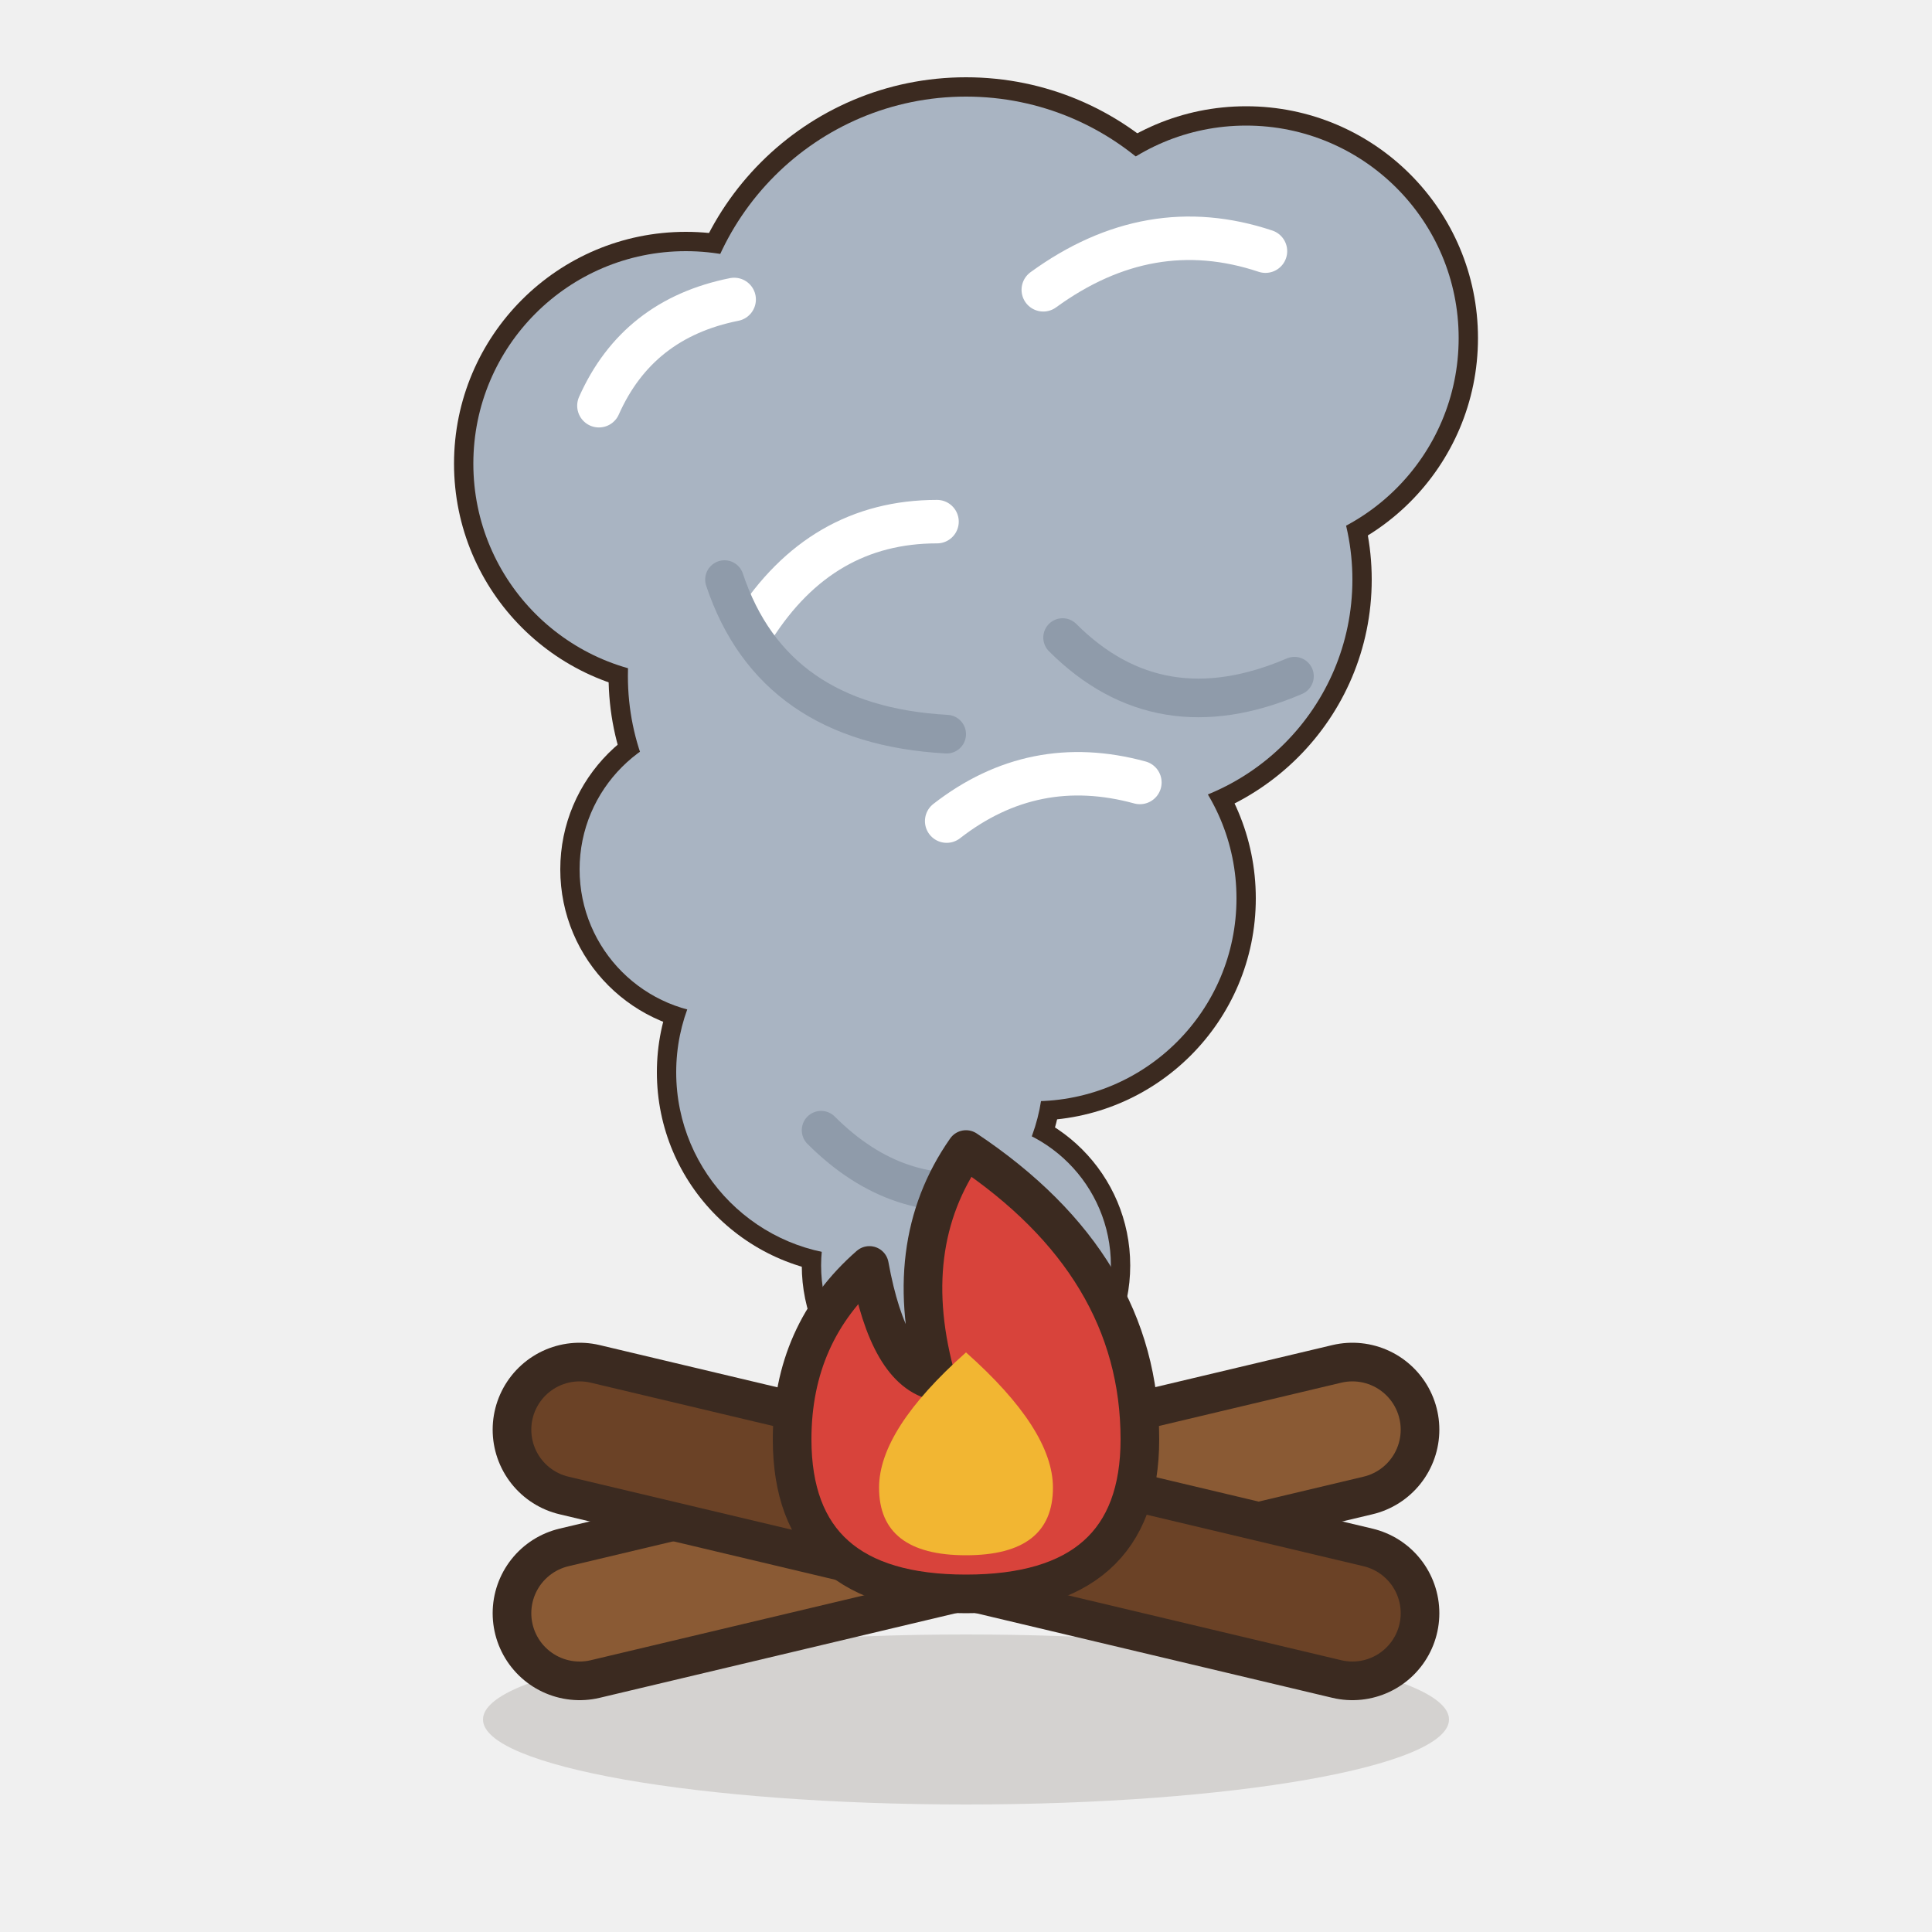
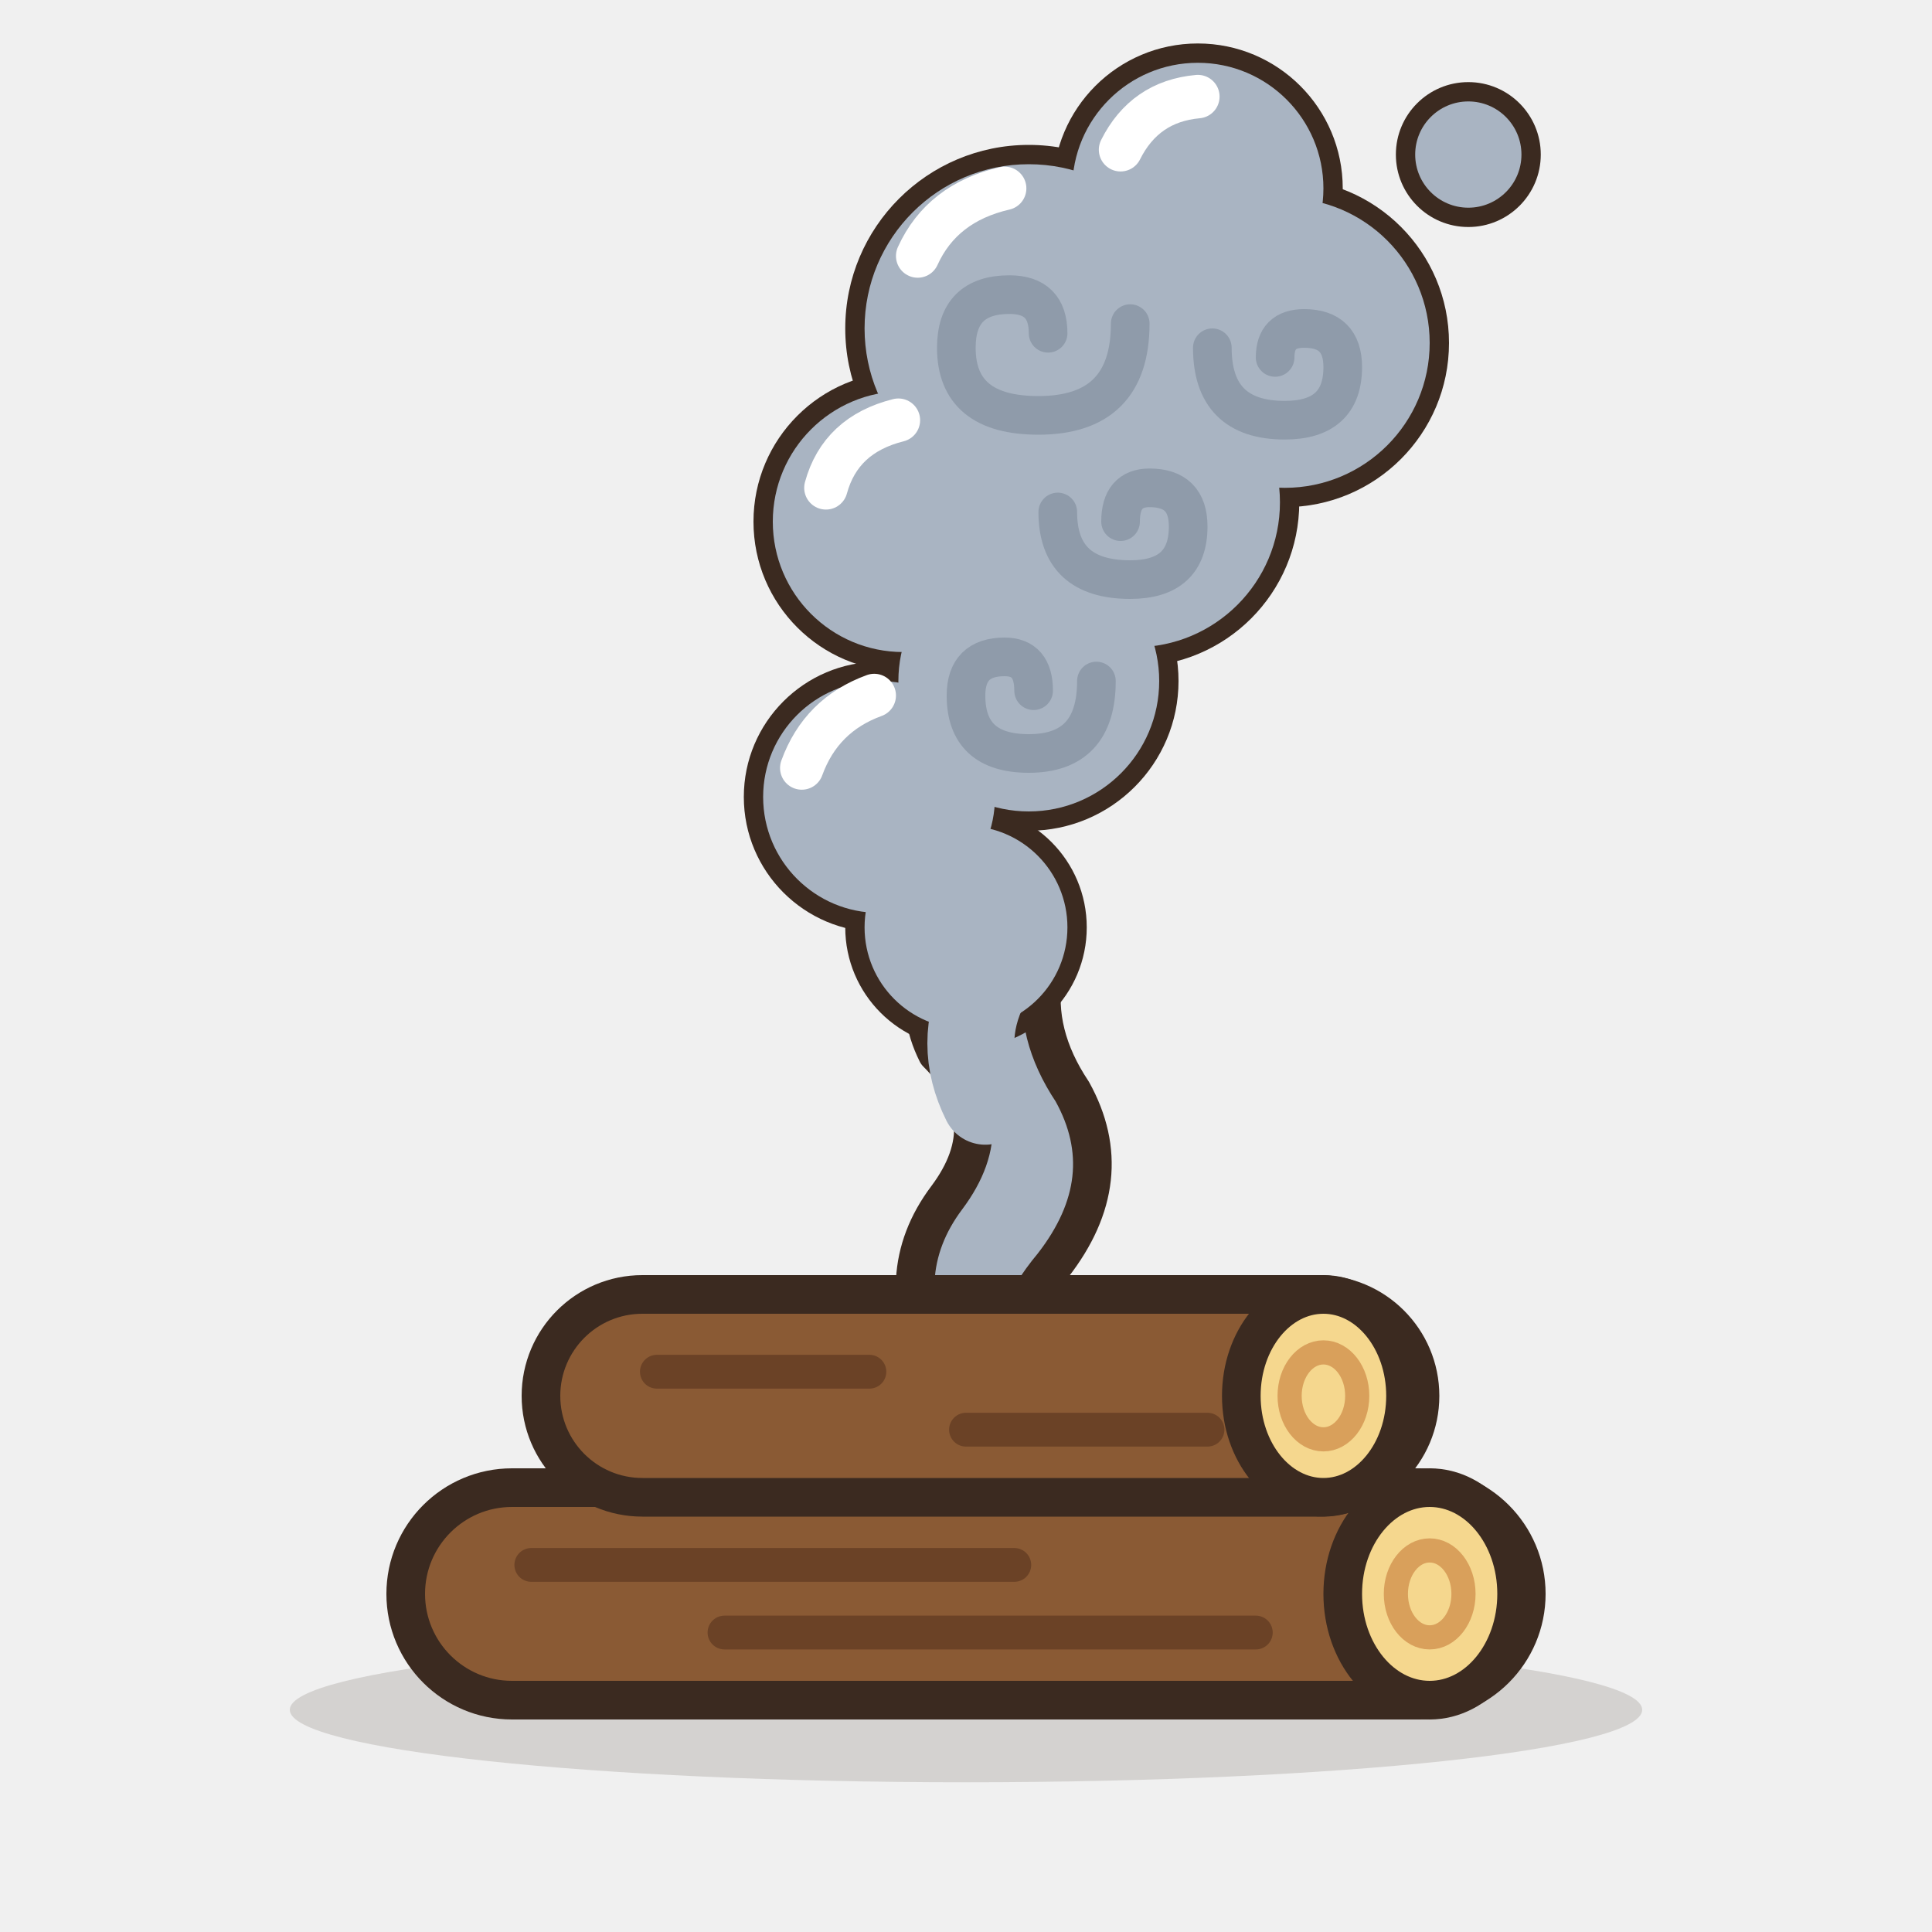
<svg xmlns="http://www.w3.org/2000/svg" viewBox="0 0 400 400" width="400" height="400">
-   <ellipse cx="200" cy="356" rx="100" ry="17.6" fill="#3B2A20" fill-opacity="0.15" />
-   <circle cx="200" cy="262" r="34" fill="#3B2A20" />
-   <circle cx="178" cy="222" r="42" fill="#3B2A20" />
-   <circle cx="214" cy="186" r="46" fill="#3B2A20" />
-   <circle cx="180" cy="140" r="54" fill="#3B2A20" />
-   <circle cx="232" cy="120" r="52" fill="#3B2A20" />
-   <circle cx="200" cy="76" r="60" fill="#3B2A20" />
-   <circle cx="142" cy="96" r="48" fill="#3B2A20" />
-   <circle cx="258" cy="70" r="48" fill="#3B2A20" />
-   <circle cx="150" cy="180" r="34" fill="#3B2A20" />
-   <circle cx="200" cy="262" r="30" fill="#A9B4C2" />
-   <circle cx="178" cy="222" r="38" fill="#A9B4C2" />
-   <circle cx="214" cy="186" r="42" fill="#A9B4C2" />
-   <circle cx="180" cy="140" r="50" fill="#A9B4C2" />
-   <circle cx="232" cy="120" r="48" fill="#A9B4C2" />
-   <circle cx="200" cy="76" r="56" fill="#A9B4C2" />
-   <circle cx="142" cy="96" r="44" fill="#A9B4C2" />
-   <circle cx="258" cy="70" r="44" fill="#A9B4C2" />
-   <circle cx="150" cy="180" r="30" fill="#A9B4C2" />
-   <path d="M156 130 Q170 108 194 108" fill="none" stroke="#FFFFFF" stroke-width="9" stroke-linecap="round" stroke-linejoin="round" />
-   <path d="M216 60 Q238 44 262 52" fill="none" stroke="#FFFFFF" stroke-width="9" stroke-linecap="round" stroke-linejoin="round" />
-   <path d="M196 170 Q214 156 236 162" fill="none" stroke="#FFFFFF" stroke-width="9" stroke-linecap="round" stroke-linejoin="round" />
-   <path d="M124 84 Q132 66 152 62" fill="none" stroke="#FFFFFF" stroke-width="9" stroke-linecap="round" stroke-linejoin="round" />
-   <path d="M150 120 Q160 150 196 152" fill="none" stroke="#8F9BAA" stroke-width="8" stroke-linecap="round" stroke-linejoin="round" />
-   <path d="M220 132 Q240 152 268 140" fill="none" stroke="#8F9BAA" stroke-width="8" stroke-linecap="round" stroke-linejoin="round" />
-   <path d="M170 234 Q186 250 206 246" fill="none" stroke="#8F9BAA" stroke-width="8" stroke-linecap="round" stroke-linejoin="round" />
-   <path d="M120 334 L280 296" fill="none" stroke="#3B2A20" stroke-width="36" stroke-linecap="round" stroke-linejoin="round" />
-   <path d="M120 334 L280 296" fill="none" stroke="#8A5A34" stroke-width="20" stroke-linecap="round" stroke-linejoin="round" />
-   <path d="M120 296 L280 334" fill="none" stroke="#3B2A20" stroke-width="36" stroke-linecap="round" stroke-linejoin="round" />
-   <path d="M120 296 L280 334" fill="none" stroke="#6B4226" stroke-width="20" stroke-linecap="round" stroke-linejoin="round" />
-   <path d="M200 238 Q236 262 236 298 Q236 330 200 330 Q164 330 164 298 Q164 276 180 262 Q184 284 194 286 Q186 258 200 238 Z" fill="#D8433B" stroke="#3B2A20" stroke-width="8" stroke-linejoin="round" stroke-linecap="round" />
-   <path d="M200 280 Q218 296 218 308 Q218 322 200 322 Q182 322 182 308 Q182 296 200 280 Z" fill="#F2B632" />
+   <ellipse cx="200" cy="354" rx="140" ry="15" fill="#3B2A20" fill-opacity="0.15" />
+   <path d="M194 284 Q184 264 196 248 Q208 232 194 218 Q190 210 192 202 L216 202 Q214 214 222 226 Q232 244 218 262 Q208 274 210 284 Z" fill="#A9B4C2" stroke="#3B2A20" stroke-width="8" stroke-linejoin="round" stroke-linecap="round" />
+   <rect x="84" y="308" width="232" height="44" rx="22" fill="#8A5A34" stroke="#3B2A20" stroke-width="8" stroke-linejoin="round" stroke-linecap="round" />
+   <path d="M110 324 L210 324" fill="none" stroke="#6B4226" stroke-width="7" stroke-linecap="round" stroke-linejoin="round" />
+   <path d="M150 338 L260 338" fill="none" stroke="#6B4226" stroke-width="7" stroke-linecap="round" stroke-linejoin="round" />
+   <ellipse cx="296" cy="330" rx="18" ry="22" fill="#F5D78E" stroke="#3B2A20" stroke-width="8" stroke-linejoin="round" stroke-linecap="round" />
+   <ellipse cx="296" cy="330" rx="7" ry="9" fill="none" stroke="#D9A05B" stroke-width="5" stroke-linejoin="round" stroke-linecap="round" />
+   <rect x="112" y="268" width="182" height="42" rx="21" fill="#8A5A34" stroke="#3B2A20" stroke-width="8" stroke-linejoin="round" stroke-linecap="round" />
+   <path d="M136 284 L180 284" fill="none" stroke="#6B4226" stroke-width="7" stroke-linecap="round" stroke-linejoin="round" />
+   <path d="M200 296 L250 296" fill="none" stroke="#6B4226" stroke-width="7" stroke-linecap="round" stroke-linejoin="round" />
+   <ellipse cx="274" cy="289" rx="17" ry="21" fill="#F5D78E" stroke="#3B2A20" stroke-width="8" stroke-linejoin="round" stroke-linecap="round" />
+   <ellipse cx="274" cy="289" rx="7" ry="9" fill="none" stroke="#D9A05B" stroke-width="5" stroke-linejoin="round" stroke-linecap="round" />
+   <circle cx="200" cy="192" r="25" fill="#3B2A20" />
+   <circle cx="182" cy="165" r="28" fill="#3B2A20" />
+   <circle cx="213" cy="141" r="31" fill="#3B2A20" />
+   <circle cx="187" cy="108" r="31" fill="#3B2A20" />
+   <circle cx="235" cy="104" r="34" fill="#3B2A20" />
+   <circle cx="213" cy="68" r="38" fill="#3B2A20" />
+   <circle cx="266" cy="71" r="34" fill="#3B2A20" />
+   <circle cx="248" cy="39" r="30" fill="#3B2A20" />
+   <circle cx="304" cy="32" r="15" fill="#3B2A20" />
+   <circle cx="200" cy="192" r="21" fill="#A9B4C2" />
+   <circle cx="182" cy="165" r="24" fill="#A9B4C2" />
+   <circle cx="213" cy="141" r="27" fill="#A9B4C2" />
+   <circle cx="187" cy="108" r="27" fill="#A9B4C2" />
+   <circle cx="235" cy="104" r="30" fill="#A9B4C2" />
+   <circle cx="213" cy="68" r="34" fill="#A9B4C2" />
+   <circle cx="266" cy="71" r="30" fill="#A9B4C2" />
+   <circle cx="248" cy="39" r="26" fill="#A9B4C2" />
+   <circle cx="304" cy="32" r="11" fill="#A9B4C2" />
+   <path d="M204 228 Q198 216 204 204" fill="none" stroke="#A9B4C2" stroke-width="18" stroke-linecap="round" stroke-linejoin="round" />
+   <path d="M214 143 Q214 136 208 136 Q200 136 200 144 Q200 156 213 156 Q227 156 227 141" fill="none" stroke="#8F9BAA" stroke-width="8" stroke-linecap="round" stroke-linejoin="round" />
+   <path d="M232 108 Q232 101 238 101 Q246 101 246 109 Q246 120 234 120 Q219 120 219 106" fill="none" stroke="#8F9BAA" stroke-width="8" stroke-linecap="round" stroke-linejoin="round" />
+   <path d="M217 69 Q217 61 209 61 Q198 61 198 72 Q198 86 215 86 Q234 86 234 67" fill="none" stroke="#8F9BAA" stroke-width="8" stroke-linecap="round" stroke-linejoin="round" />
+   <path d="M264 74 Q264 68 270 68 Q278 68 278 76 Q278 87 266 87 Q251 87 251 72" fill="none" stroke="#8F9BAA" stroke-width="8" stroke-linecap="round" stroke-linejoin="round" />
+   <path d="M166 159 Q170 148 181 144" fill="none" stroke="#FFFFFF" stroke-width="9" stroke-linecap="round" stroke-linejoin="round" />
+   <path d="M171 101 Q174 90 186 87" fill="none" stroke="#FFFFFF" stroke-width="9" stroke-linecap="round" stroke-linejoin="round" />
+   <path d="M190 53 Q195 42 208 39" fill="none" stroke="#FFFFFF" stroke-width="9" stroke-linecap="round" stroke-linejoin="round" />
+   <path d="M232 31 Q237 21 248 20" fill="none" stroke="#FFFFFF" stroke-width="9" stroke-linecap="round" stroke-linejoin="round" />
</svg>
